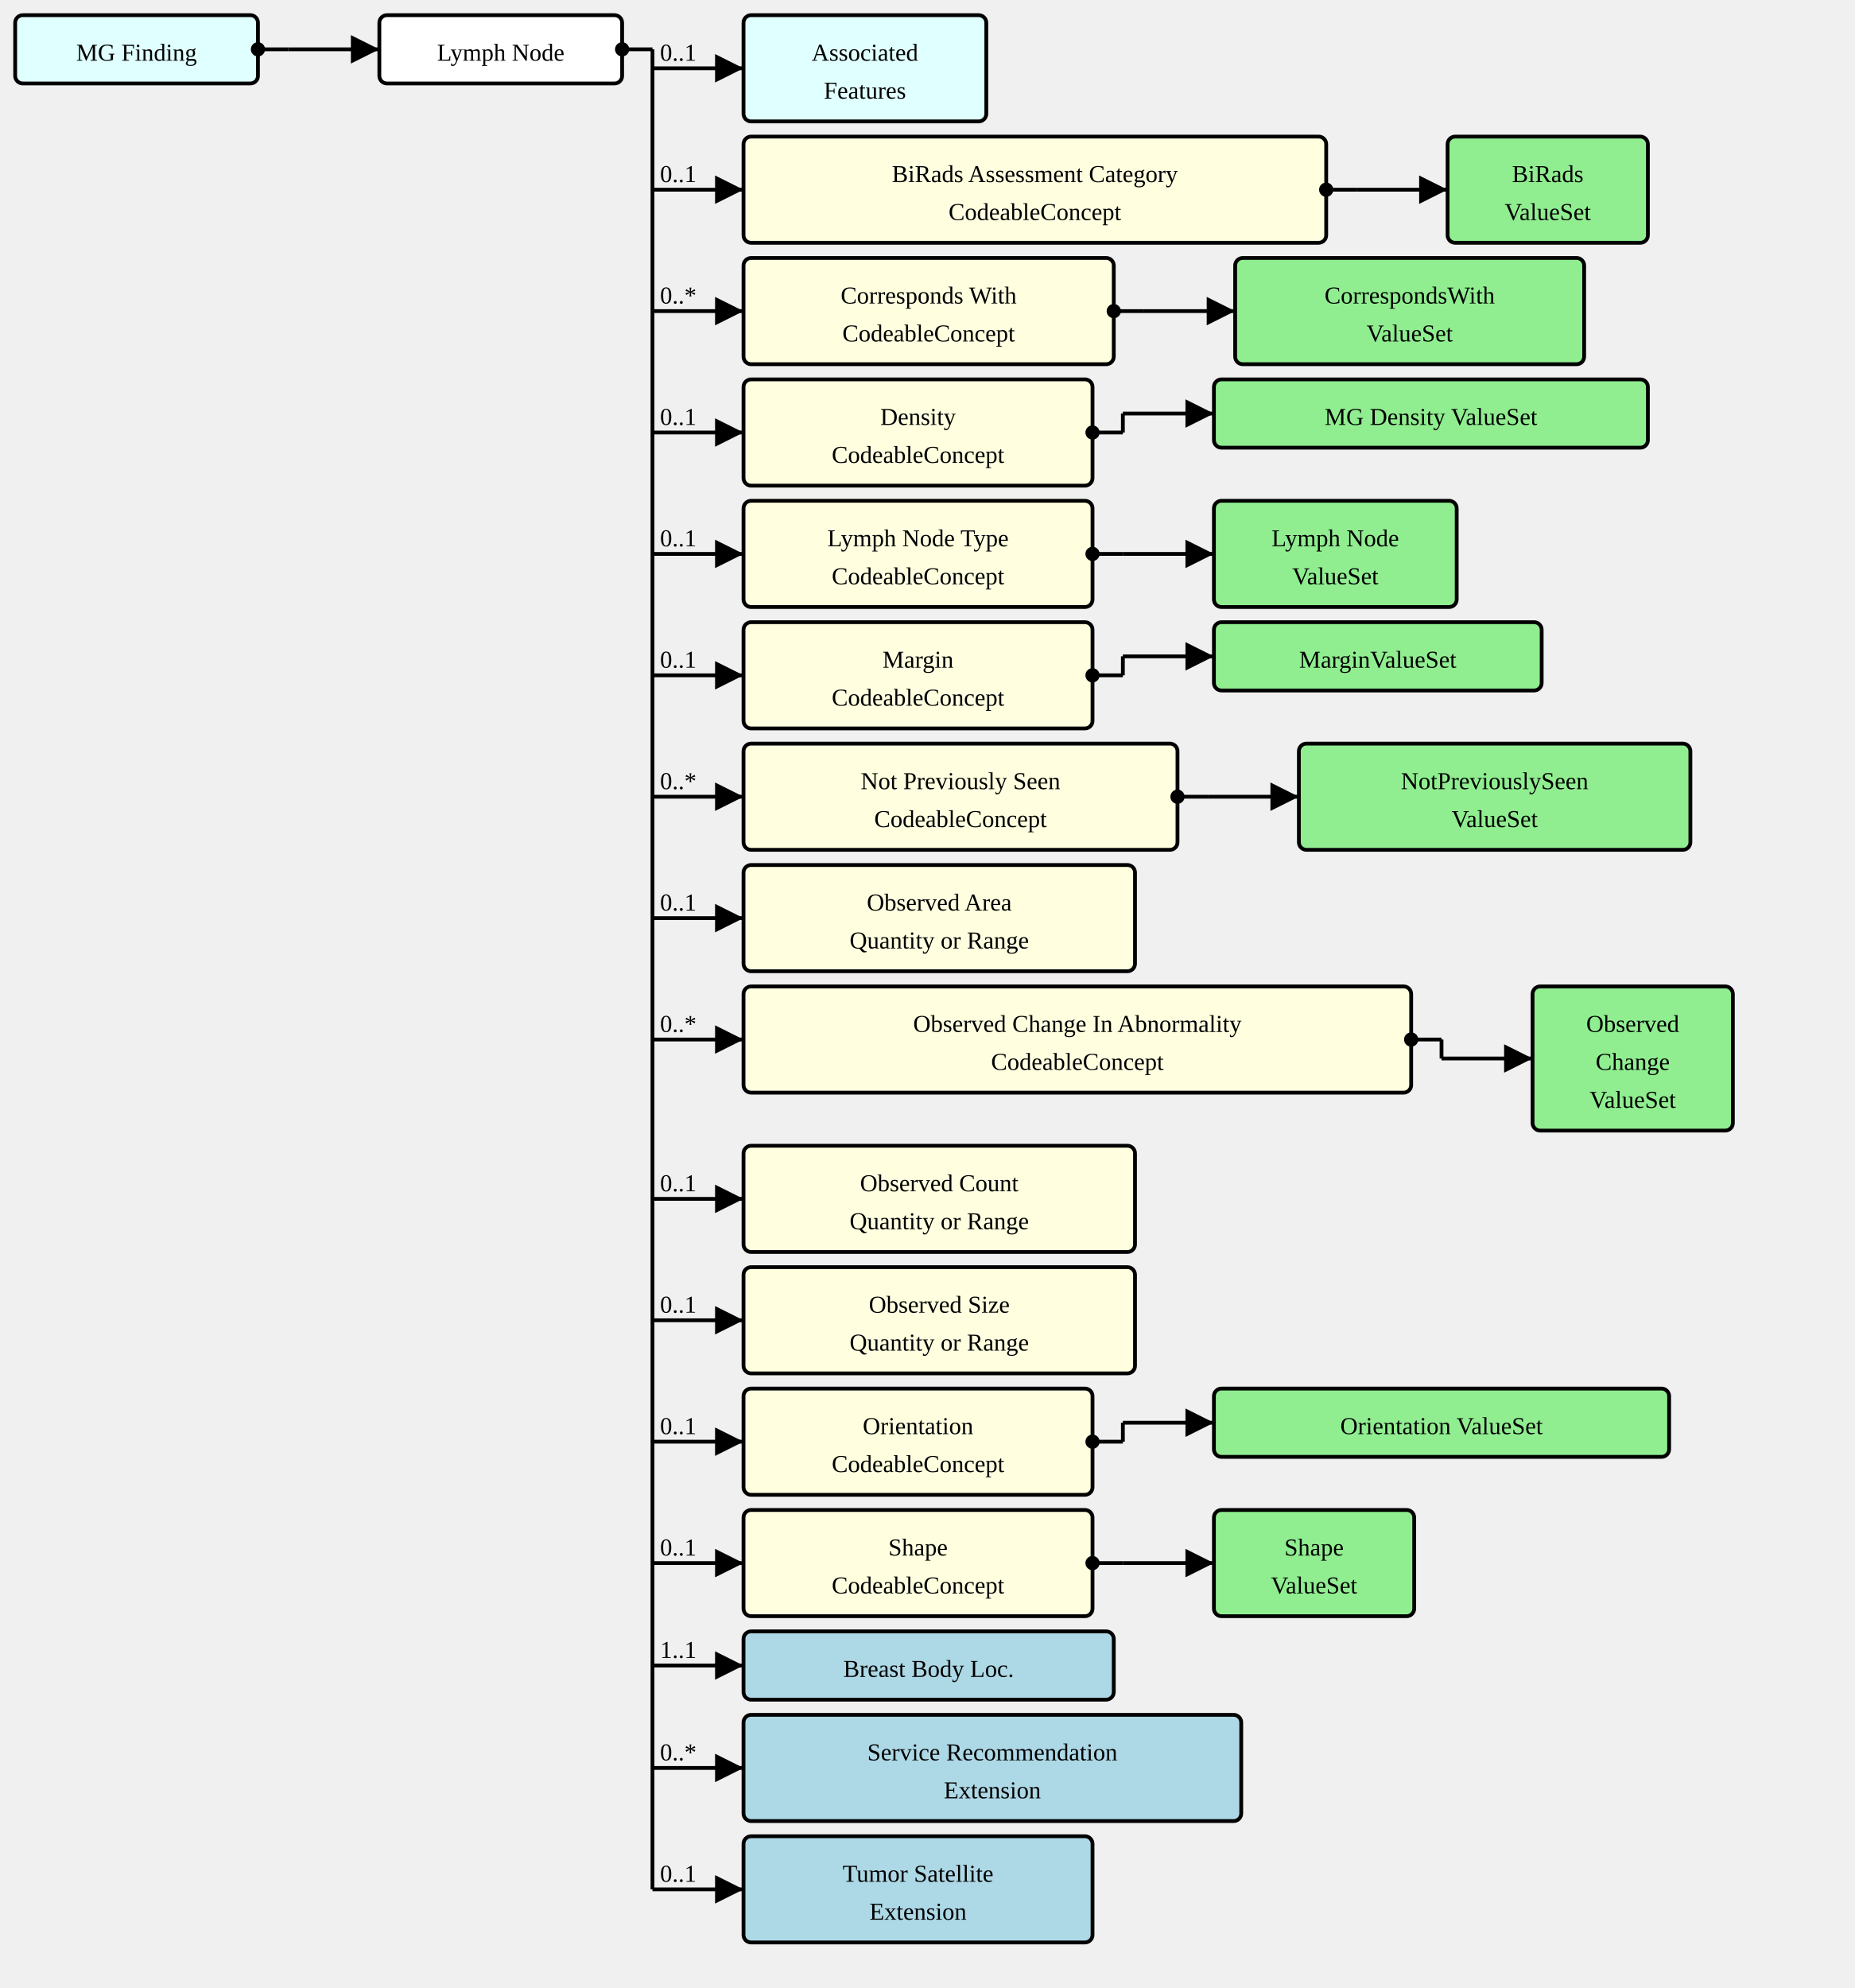
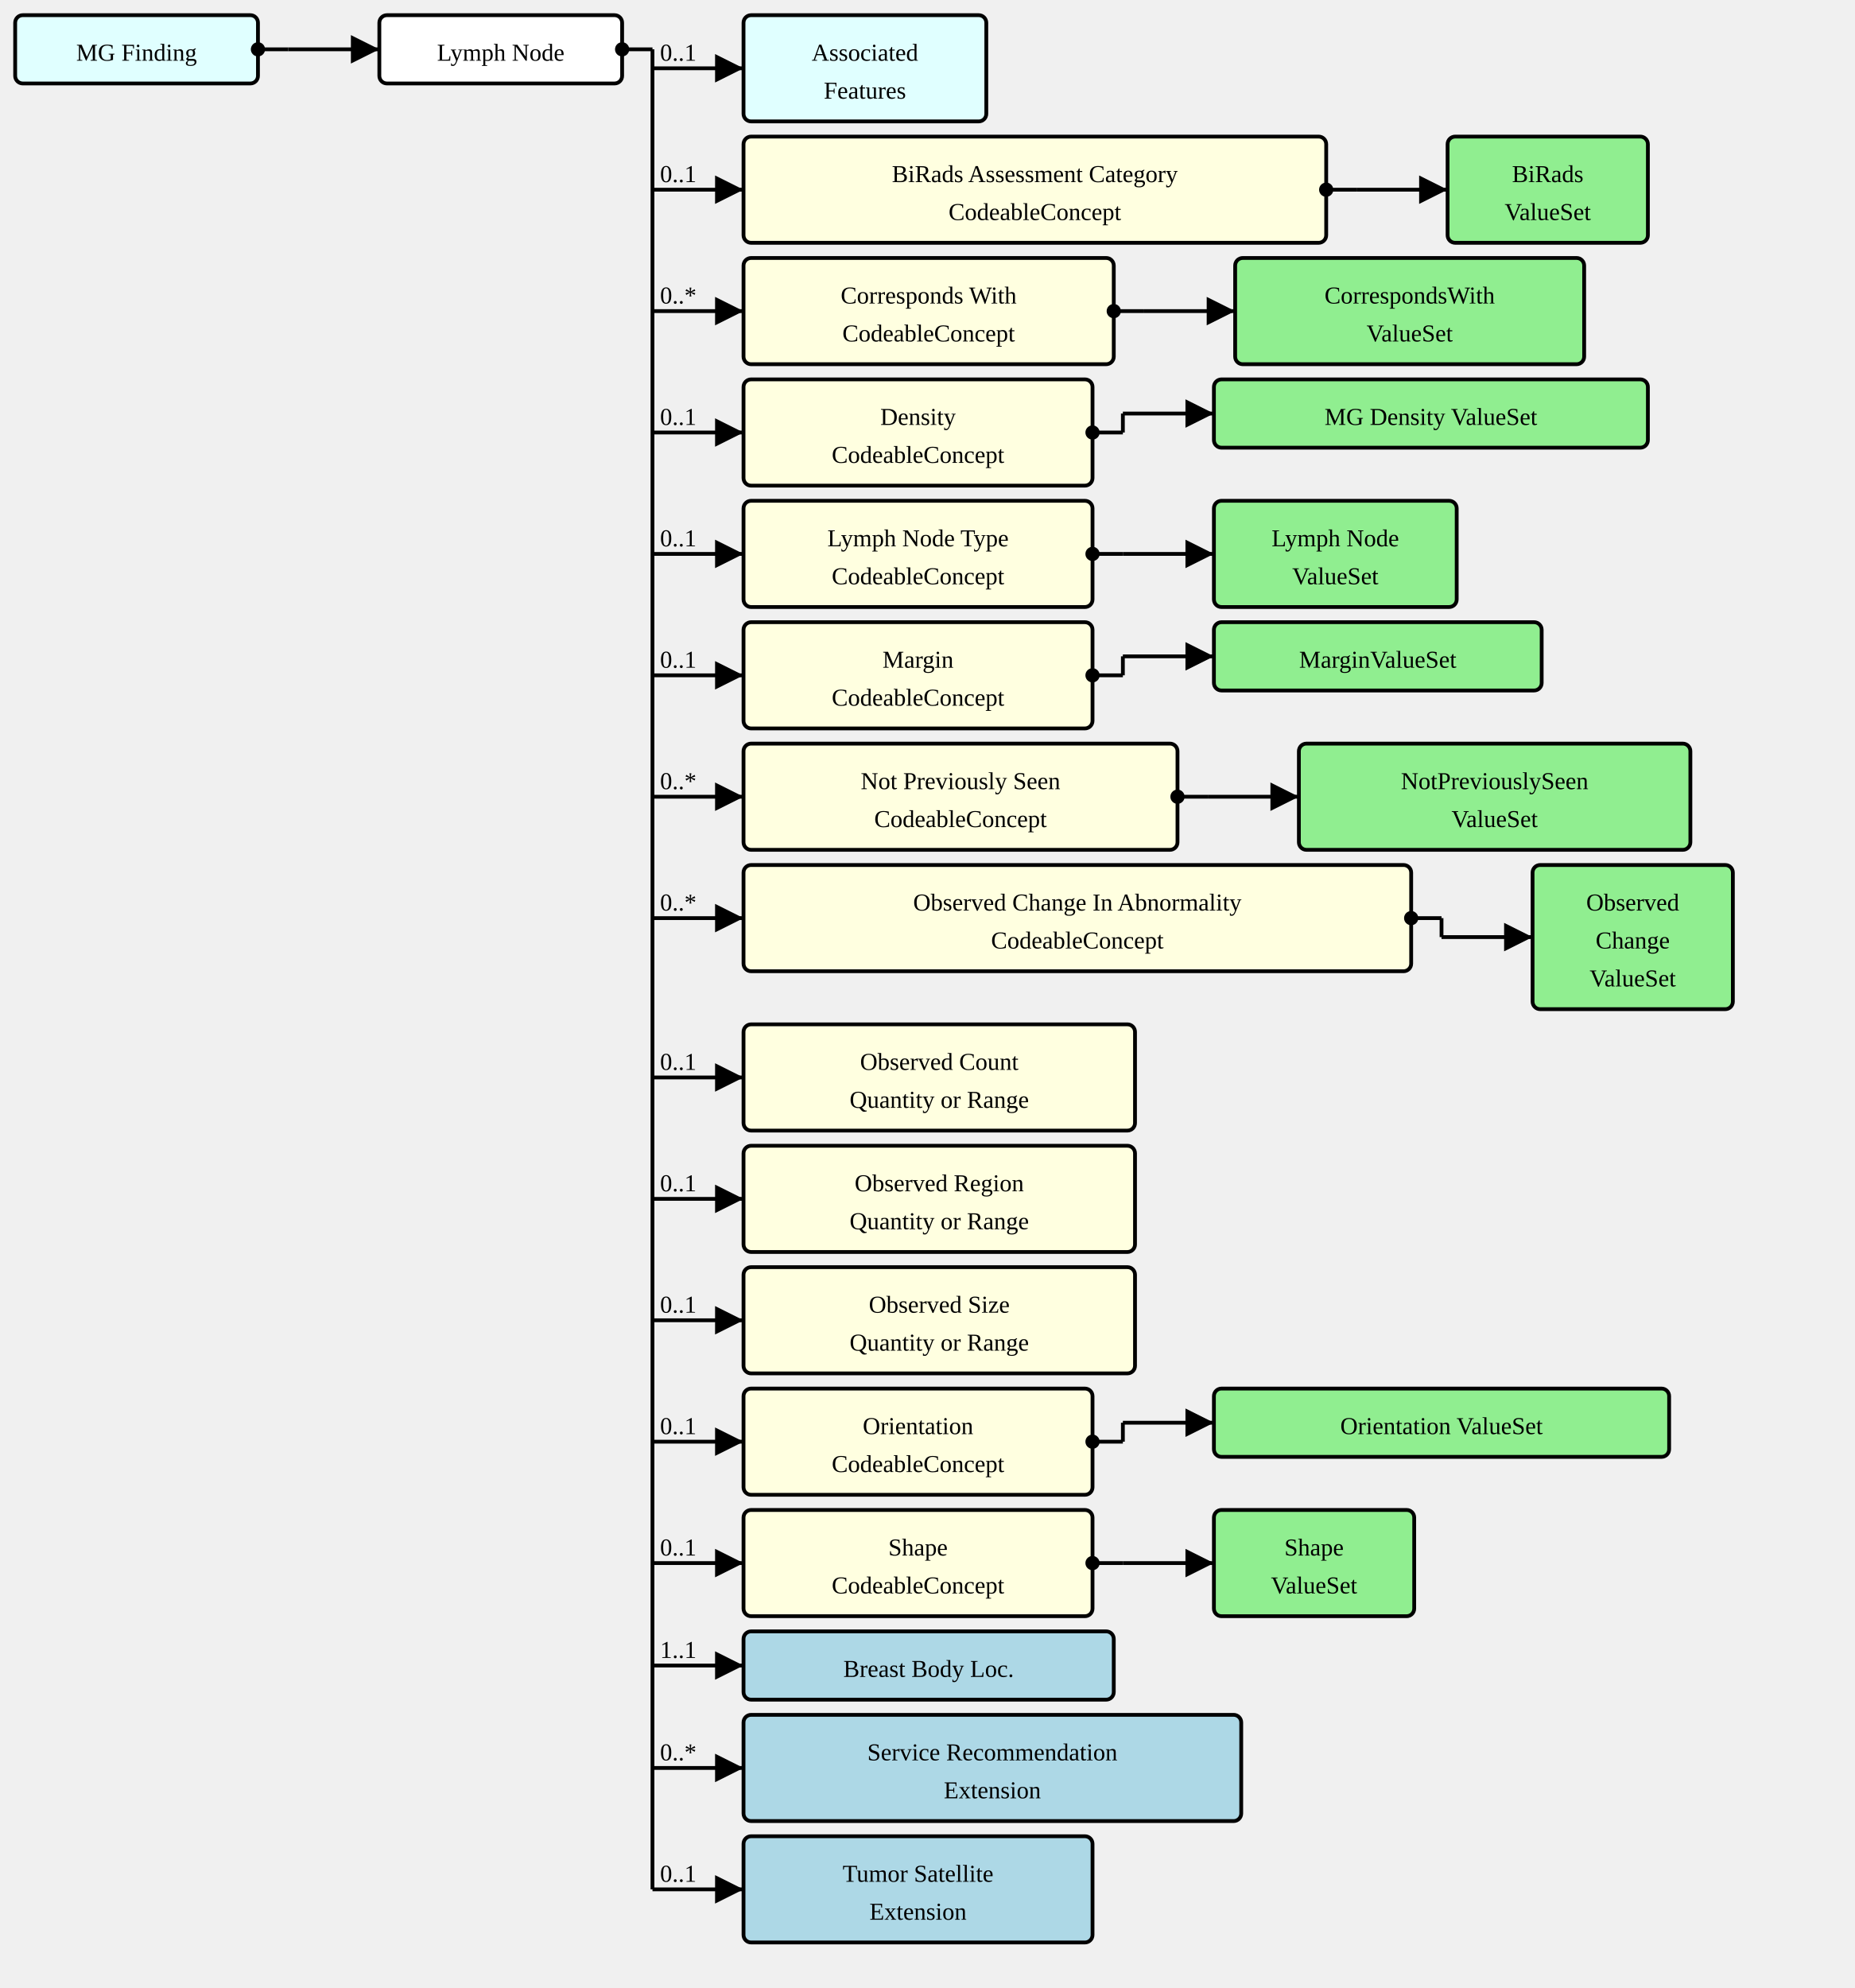
<svg xmlns="http://www.w3.org/2000/svg" version="1.1" width="916.5" height="982.5">
  <defs>
    <marker id="arrowStart" markerWidth="3.75" markerHeight="3.75" markerUnits="px" refX="1.875" refY="1.875">
      <circle fill="Black" stroke-width="0" cx="1.875" cy="1.875" r="1.875" />
    </marker>
    <marker id="arrowEnd" markerWidth="7.5" markerHeight="7.5" markerUnits="px" refX="7.5" refY="3.75">
      <polygon fill="Black" stroke-width="0" points="0 0 7.5 3.75 0 7.5" />
    </marker>
  </defs>
  <g>
    <g transform="translate(7.5 7.5)">
      <rect fill="LightCyan" stroke="Black" stroke-width="1.875" x="0" y="0" width="120" height="33.75" rx="3.75" ry="3.75" />
      <a href="./StructureDefinition-MGFinding.html" target="_top">
        <text x="60" y="22.5" text-anchor="middle">MG Finding</text>
      </a>
    </g>
    <line stroke="Black" stroke-width="1.875" marker-end="url(#arrowEnd)" x1="142.5" y1="24.375" x2="187.5" y2="24.375" />
    <text x="146.25" y="20.625" text-anchor="left" />
    <line stroke="Black" stroke-width="1.875" marker-start="url(#arrowStart)" x1="127.5" y1="24.375" x2="142.5" y2="24.375" />
    <line stroke="Black" stroke-width="1.875" x1="142.5" y1="24.375" x2="142.5" y2="24.375" />
  </g>
  <g>
    <g transform="translate(187.5 7.5)">
      <rect fill="White" stroke="Black" stroke-width="1.875" x="0" y="0" width="120" height="33.75" rx="3.75" ry="3.75" />
      <text x="60" y="22.5" text-anchor="middle">Lymph Node</text>
    </g>
    <line stroke="Black" stroke-width="1.875" marker-end="url(#arrowEnd)" x1="322.5" y1="33.75" x2="367.5" y2="33.75" />
    <text x="326.25" y="30" text-anchor="left">0..1</text>
    <line stroke="Black" stroke-width="1.875" marker-end="url(#arrowEnd)" x1="322.5" y1="93.75" x2="367.5" y2="93.75" />
    <text x="326.25" y="90" text-anchor="left">0..1</text>
    <line stroke="Black" stroke-width="1.875" marker-end="url(#arrowEnd)" x1="322.5" y1="153.75" x2="367.5" y2="153.75" />
    <text x="326.25" y="150" text-anchor="left">0..*</text>
    <line stroke="Black" stroke-width="1.875" marker-end="url(#arrowEnd)" x1="322.5" y1="213.75" x2="367.5" y2="213.75" />
    <text x="326.25" y="210" text-anchor="left">0..1</text>
    <line stroke="Black" stroke-width="1.875" marker-end="url(#arrowEnd)" x1="322.5" y1="273.75" x2="367.5" y2="273.75" />
    <text x="326.25" y="270" text-anchor="left">0..1</text>
    <line stroke="Black" stroke-width="1.875" marker-end="url(#arrowEnd)" x1="322.5" y1="333.75" x2="367.5" y2="333.75" />
    <text x="326.25" y="330" text-anchor="left">0..1</text>
    <line stroke="Black" stroke-width="1.875" marker-end="url(#arrowEnd)" x1="322.5" y1="393.75" x2="367.5" y2="393.75" />
    <text x="326.25" y="390" text-anchor="left">0..*</text>
    <line stroke="Black" stroke-width="1.875" marker-end="url(#arrowEnd)" x1="322.5" y1="453.75" x2="367.5" y2="453.75" />
-     <text x="326.25" y="450" text-anchor="left">0..1</text>
-     <line stroke="Black" stroke-width="1.875" marker-end="url(#arrowEnd)" x1="322.5" y1="513.75" x2="367.5" y2="513.75" />
-     <text x="326.25" y="510" text-anchor="left">0..*</text>
+     <text x="326.25" y="450" text-anchor="left">0..*</text>
+     <line stroke="Black" stroke-width="1.875" marker-end="url(#arrowEnd)" x1="322.5" y1="532.5" x2="367.5" y2="532.5" />
+     <text x="326.25" y="528.75" text-anchor="left">0..1</text>
    <line stroke="Black" stroke-width="1.875" marker-end="url(#arrowEnd)" x1="322.5" y1="592.5" x2="367.5" y2="592.5" />
    <text x="326.25" y="588.75" text-anchor="left">0..1</text>
    <line stroke="Black" stroke-width="1.875" marker-end="url(#arrowEnd)" x1="322.5" y1="652.5" x2="367.5" y2="652.5" />
    <text x="326.25" y="648.75" text-anchor="left">0..1</text>
    <line stroke="Black" stroke-width="1.875" marker-end="url(#arrowEnd)" x1="322.5" y1="712.5" x2="367.5" y2="712.5" />
    <text x="326.25" y="708.75" text-anchor="left">0..1</text>
    <line stroke="Black" stroke-width="1.875" marker-end="url(#arrowEnd)" x1="322.5" y1="772.5" x2="367.5" y2="772.5" />
    <text x="326.25" y="768.75" text-anchor="left">0..1</text>
    <line stroke="Black" stroke-width="1.875" marker-end="url(#arrowEnd)" x1="322.5" y1="823.125" x2="367.5" y2="823.125" />
    <text x="326.25" y="819.375" text-anchor="left">1..1</text>
    <line stroke="Black" stroke-width="1.875" marker-end="url(#arrowEnd)" x1="322.5" y1="873.75" x2="367.5" y2="873.75" />
    <text x="326.25" y="870" text-anchor="left">0..*</text>
    <line stroke="Black" stroke-width="1.875" marker-end="url(#arrowEnd)" x1="322.5" y1="933.75" x2="367.5" y2="933.75" />
    <text x="326.25" y="930" text-anchor="left">0..1</text>
    <line stroke="Black" stroke-width="1.875" marker-start="url(#arrowStart)" x1="307.5" y1="24.375" x2="322.5" y2="24.375" />
    <line stroke="Black" stroke-width="1.875" x1="322.5" y1="24.375" x2="322.5" y2="933.75" />
  </g>
  <g>
    <g transform="translate(367.5 7.5)">
      <rect fill="LightCyan" stroke="Black" stroke-width="1.875" x="0" y="0" width="120" height="52.5" rx="3.75" ry="3.75" />
      <a href="./StructureDefinition-AssociatedFeatures.html" target="_top">
        <text x="60" y="22.5" text-anchor="middle">Associated</text>
      </a>
      <a href="./StructureDefinition-AssociatedFeatures.html" target="_top">
        <text x="60" y="41.25" text-anchor="middle">Features</text>
      </a>
    </g>
  </g>
  <g>
    <g transform="translate(367.5 67.5)">
      <a href="StructureDefinition-AbnormalityLymphNode-definitions.html#Observation.component:biRadsAssessmentCategory" target="_top">
        <rect fill="LightYellow" stroke="Black" stroke-width="1.875" x="0" y="0" width="288" height="52.5" rx="3.75" ry="3.75" />
      </a>
      <a href="StructureDefinition-AbnormalityLymphNode-definitions.html#Observation.component:biRadsAssessmentCategory" target="_top">
        <text x="144" y="22.5" text-anchor="middle">BiRads Assessment Category</text>
      </a>
      <a href="StructureDefinition-AbnormalityLymphNode-definitions.html#Observation.component:biRadsAssessmentCategory" target="_top">
        <text x="144" y="41.25" text-anchor="middle">CodeableConcept</text>
      </a>
    </g>
    <line stroke="Black" stroke-width="1.875" marker-end="url(#arrowEnd)" x1="670.5" y1="93.75" x2="715.5" y2="93.75" />
    <line stroke="Black" stroke-width="1.875" marker-start="url(#arrowStart)" x1="655.5" y1="93.75" x2="670.5" y2="93.75" />
    <line stroke="Black" stroke-width="1.875" x1="670.5" y1="93.75" x2="670.5" y2="93.75" />
  </g>
  <g>
    <g transform="translate(715.4999 67.5)">
      <rect fill="LightGreen" stroke="Black" stroke-width="1.875" x="0" y="0" width="99" height="52.5" rx="3.75" ry="3.75" />
      <a href="./ValueSet-BiRadsAssessmentCategoriesVS.html" target="_top">
        <text x="49.5" y="22.5" text-anchor="middle">BiRads</text>
      </a>
      <a href="./ValueSet-BiRadsAssessmentCategoriesVS.html" target="_top">
        <text x="49.5" y="41.25" text-anchor="middle">ValueSet</text>
      </a>
    </g>
  </g>
  <g>
    <g transform="translate(367.5 127.5)">
      <a href="StructureDefinition-AbnormalityLymphNode-definitions.html#Observation.component:correspondsWith" target="_top">
        <rect fill="LightYellow" stroke="Black" stroke-width="1.875" x="0" y="0" width="183" height="52.5" rx="3.75" ry="3.75" />
      </a>
      <a href="StructureDefinition-AbnormalityLymphNode-definitions.html#Observation.component:correspondsWith" target="_top">
        <text x="91.5" y="22.5" text-anchor="middle">Corresponds With</text>
      </a>
      <a href="StructureDefinition-AbnormalityLymphNode-definitions.html#Observation.component:correspondsWith" target="_top">
        <text x="91.5" y="41.25" text-anchor="middle">CodeableConcept</text>
      </a>
    </g>
    <line stroke="Black" stroke-width="1.875" marker-end="url(#arrowEnd)" x1="565.5" y1="153.75" x2="610.5" y2="153.75" />
    <line stroke="Black" stroke-width="1.875" marker-start="url(#arrowStart)" x1="550.5" y1="153.75" x2="565.5" y2="153.75" />
    <line stroke="Black" stroke-width="1.875" x1="565.5" y1="153.75" x2="565.5" y2="153.75" />
  </g>
  <g>
    <g transform="translate(610.5 127.5)">
      <rect fill="LightGreen" stroke="Black" stroke-width="1.875" x="0" y="0" width="172.5" height="52.5" rx="3.75" ry="3.75" />
      <a href="./ValueSet-CorrespondsWithVS.html" target="_top">
        <text x="86.25" y="22.5" text-anchor="middle">CorrespondsWith</text>
      </a>
      <a href="./ValueSet-CorrespondsWithVS.html" target="_top">
        <text x="86.25" y="41.25" text-anchor="middle">ValueSet</text>
      </a>
    </g>
  </g>
  <g>
    <g transform="translate(367.5 187.5)">
      <a href="StructureDefinition-AbnormalityLymphNode-definitions.html#Observation.component:mgDensity" target="_top">
        <rect fill="LightYellow" stroke="Black" stroke-width="1.875" x="0" y="0" width="172.5" height="52.5" rx="3.75" ry="3.75" />
      </a>
      <a href="StructureDefinition-AbnormalityLymphNode-definitions.html#Observation.component:mgDensity" target="_top">
        <text x="86.25" y="22.5" text-anchor="middle">Density</text>
      </a>
      <a href="StructureDefinition-AbnormalityLymphNode-definitions.html#Observation.component:mgDensity" target="_top">
        <text x="86.25" y="41.25" text-anchor="middle">CodeableConcept</text>
      </a>
    </g>
    <line stroke="Black" stroke-width="1.875" marker-end="url(#arrowEnd)" x1="555" y1="204.375" x2="600" y2="204.375" />
    <line stroke="Black" stroke-width="1.875" marker-start="url(#arrowStart)" x1="540" y1="213.75" x2="555" y2="213.75" />
    <line stroke="Black" stroke-width="1.875" x1="555" y1="204.375" x2="555" y2="213.75" />
  </g>
  <g>
    <g transform="translate(600 187.5)">
      <rect fill="LightGreen" stroke="Black" stroke-width="1.875" x="0" y="0" width="214.5" height="33.75" rx="3.75" ry="3.75" />
      <a href="./ValueSet-MGDensityVS.html" target="_top">
        <text x="107.25" y="22.5" text-anchor="middle">MG Density ValueSet</text>
      </a>
    </g>
  </g>
  <g>
    <g transform="translate(367.5 247.5)">
      <a href="StructureDefinition-AbnormalityLymphNode-definitions.html#Observation.component:lymphNodeType" target="_top">
        <rect fill="LightYellow" stroke="Black" stroke-width="1.875" x="0" y="0" width="172.5" height="52.5" rx="3.75" ry="3.75" />
      </a>
      <a href="StructureDefinition-AbnormalityLymphNode-definitions.html#Observation.component:lymphNodeType" target="_top">
        <text x="86.25" y="22.5" text-anchor="middle">Lymph Node Type</text>
      </a>
      <a href="StructureDefinition-AbnormalityLymphNode-definitions.html#Observation.component:lymphNodeType" target="_top">
        <text x="86.25" y="41.25" text-anchor="middle">CodeableConcept</text>
      </a>
    </g>
    <line stroke="Black" stroke-width="1.875" marker-end="url(#arrowEnd)" x1="555" y1="273.75" x2="600" y2="273.75" />
    <line stroke="Black" stroke-width="1.875" marker-start="url(#arrowStart)" x1="540" y1="273.75" x2="555" y2="273.75" />
    <line stroke="Black" stroke-width="1.875" x1="555" y1="273.75" x2="555" y2="273.75" />
  </g>
  <g>
    <g transform="translate(600 247.5)">
      <rect fill="LightGreen" stroke="Black" stroke-width="1.875" x="0" y="0" width="120" height="52.5" rx="3.75" ry="3.75" />
      <a href="./ValueSet-AbnormalityLymphNodeTypeVS.html" target="_top">
        <text x="60" y="22.5" text-anchor="middle">Lymph Node</text>
      </a>
      <a href="./ValueSet-AbnormalityLymphNodeTypeVS.html" target="_top">
        <text x="60" y="41.25" text-anchor="middle">ValueSet</text>
      </a>
    </g>
  </g>
  <g>
    <g transform="translate(367.5 307.5)">
      <a href="StructureDefinition-AbnormalityLymphNode-definitions.html#Observation.component:margin" target="_top">
        <rect fill="LightYellow" stroke="Black" stroke-width="1.875" x="0" y="0" width="172.5" height="52.5" rx="3.75" ry="3.75" />
      </a>
      <a href="StructureDefinition-AbnormalityLymphNode-definitions.html#Observation.component:margin" target="_top">
        <text x="86.25" y="22.5" text-anchor="middle">Margin</text>
      </a>
      <a href="StructureDefinition-AbnormalityLymphNode-definitions.html#Observation.component:margin" target="_top">
        <text x="86.25" y="41.25" text-anchor="middle">CodeableConcept</text>
      </a>
    </g>
    <line stroke="Black" stroke-width="1.875" marker-end="url(#arrowEnd)" x1="555" y1="324.375" x2="600" y2="324.375" />
    <line stroke="Black" stroke-width="1.875" marker-start="url(#arrowStart)" x1="540" y1="333.75" x2="555" y2="333.75" />
    <line stroke="Black" stroke-width="1.875" x1="555" y1="324.375" x2="555" y2="333.75" />
  </g>
  <g>
    <g transform="translate(600 307.5)">
      <rect fill="LightGreen" stroke="Black" stroke-width="1.875" x="0" y="0" width="162" height="33.75" rx="3.75" ry="3.75" />
      <a href="./ValueSet-MarginVS.html" target="_top">
        <text x="81" y="22.5" text-anchor="middle">MarginValueSet</text>
      </a>
    </g>
  </g>
  <g>
    <g transform="translate(367.5 367.5)">
      <a href="StructureDefinition-AbnormalityLymphNode-definitions.html#Observation.component:notPreviouslySeen" target="_top">
        <rect fill="LightYellow" stroke="Black" stroke-width="1.875" x="0" y="0" width="214.5" height="52.5" rx="3.75" ry="3.75" />
      </a>
      <a href="StructureDefinition-AbnormalityLymphNode-definitions.html#Observation.component:notPreviouslySeen" target="_top">
        <text x="107.25" y="22.5" text-anchor="middle">Not Previously Seen</text>
      </a>
      <a href="StructureDefinition-AbnormalityLymphNode-definitions.html#Observation.component:notPreviouslySeen" target="_top">
        <text x="107.25" y="41.25" text-anchor="middle">CodeableConcept</text>
      </a>
    </g>
    <line stroke="Black" stroke-width="1.875" marker-end="url(#arrowEnd)" x1="597" y1="393.75" x2="642" y2="393.75" />
    <line stroke="Black" stroke-width="1.875" marker-start="url(#arrowStart)" x1="582" y1="393.75" x2="597" y2="393.75" />
    <line stroke="Black" stroke-width="1.875" x1="597" y1="393.75" x2="597" y2="393.75" />
  </g>
  <g>
    <g transform="translate(642 367.5)">
      <rect fill="LightGreen" stroke="Black" stroke-width="1.875" x="0" y="0" width="193.5" height="52.5" rx="3.75" ry="3.75" />
      <a href="./ValueSet-NotPreviouslySeenVS.html" target="_top">
        <text x="96.75" y="22.5" text-anchor="middle">NotPreviouslySeen</text>
      </a>
      <a href="./ValueSet-NotPreviouslySeenVS.html" target="_top">
        <text x="96.75" y="41.25" text-anchor="middle">ValueSet</text>
      </a>
    </g>
  </g>
  <g>
    <g transform="translate(367.5 427.5)">
-       <a href="StructureDefinition-AbnormalityLymphNode-definitions.html#Observation.component:observedArea" target="_top">
-         <rect fill="LightYellow" stroke="Black" stroke-width="1.875" x="0" y="0" width="193.5" height="52.5" rx="3.75" ry="3.75" />
-       </a>
-       <a href="StructureDefinition-AbnormalityLymphNode-definitions.html#Observation.component:observedArea" target="_top">
-         <text x="96.75" y="22.5" text-anchor="middle">Observed Area</text>
-       </a>
-       <a href="StructureDefinition-AbnormalityLymphNode-definitions.html#Observation.component:observedArea" target="_top">
-         <text x="96.75" y="41.25" text-anchor="middle">Quantity or Range</text>
-       </a>
-     </g>
-   </g>
-   <g>
-     <g transform="translate(367.5 487.5)">
      <a href="StructureDefinition-AbnormalityLymphNode-definitions.html#Observation.component:observedChanges" target="_top">
        <rect fill="LightYellow" stroke="Black" stroke-width="1.875" x="0" y="0" width="330" height="52.5" rx="3.75" ry="3.75" />
      </a>
      <a href="StructureDefinition-AbnormalityLymphNode-definitions.html#Observation.component:observedChanges" target="_top">
        <text x="165" y="22.5" text-anchor="middle">Observed Change In Abnormality</text>
      </a>
      <a href="StructureDefinition-AbnormalityLymphNode-definitions.html#Observation.component:observedChanges" target="_top">
        <text x="165" y="41.25" text-anchor="middle">CodeableConcept</text>
      </a>
    </g>
-     <line stroke="Black" stroke-width="1.875" marker-end="url(#arrowEnd)" x1="712.5" y1="523.125" x2="757.5" y2="523.125" />
-     <line stroke="Black" stroke-width="1.875" marker-start="url(#arrowStart)" x1="697.5" y1="513.75" x2="712.5" y2="513.75" />
-     <line stroke="Black" stroke-width="1.875" x1="712.5" y1="513.75" x2="712.5" y2="523.125" />
-   </g>
-   <g>
-     <g transform="translate(757.5 487.5)">
+     <line stroke="Black" stroke-width="1.875" marker-end="url(#arrowEnd)" x1="712.5" y1="463.125" x2="757.5" y2="463.125" />
+     <line stroke="Black" stroke-width="1.875" marker-start="url(#arrowStart)" x1="697.5" y1="453.75" x2="712.5" y2="453.75" />
+     <line stroke="Black" stroke-width="1.875" x1="712.5" y1="453.75" x2="712.5" y2="463.125" />
+   </g>
+   <g>
+     <g transform="translate(757.5 427.5)">
      <rect fill="LightGreen" stroke="Black" stroke-width="1.875" x="0" y="0" width="99" height="71.25" rx="3.75" ry="3.75" />
      <a href="./ValueSet-ObservedChangesVS.html" target="_top">
        <text x="49.5" y="22.5" text-anchor="middle">Observed</text>
      </a>
      <a href="./ValueSet-ObservedChangesVS.html" target="_top">
        <text x="49.5" y="41.25" text-anchor="middle">Change</text>
      </a>
      <a href="./ValueSet-ObservedChangesVS.html" target="_top">
        <text x="49.5" y="60" text-anchor="middle">ValueSet</text>
      </a>
    </g>
  </g>
  <g>
-     <g transform="translate(367.5 566.25)">
+     <g transform="translate(367.5 506.25)">
      <a href="StructureDefinition-AbnormalityLymphNode-definitions.html#Observation.component:observedCount" target="_top">
        <rect fill="LightYellow" stroke="Black" stroke-width="1.875" x="0" y="0" width="193.5" height="52.5" rx="3.75" ry="3.75" />
      </a>
      <a href="StructureDefinition-AbnormalityLymphNode-definitions.html#Observation.component:observedCount" target="_top">
        <text x="96.75" y="22.5" text-anchor="middle">Observed Count</text>
      </a>
      <a href="StructureDefinition-AbnormalityLymphNode-definitions.html#Observation.component:observedCount" target="_top">
+         <text x="96.75" y="41.25" text-anchor="middle">Quantity or Range</text>
+       </a>
+     </g>
+   </g>
+   <g>
+     <g transform="translate(367.5 566.25)">
+       <a href="StructureDefinition-AbnormalityLymphNode-definitions.html#Observation.component:observedRegion" target="_top">
+         <rect fill="LightYellow" stroke="Black" stroke-width="1.875" x="0" y="0" width="193.5" height="52.5" rx="3.75" ry="3.75" />
+       </a>
+       <a href="StructureDefinition-AbnormalityLymphNode-definitions.html#Observation.component:observedRegion" target="_top">
+         <text x="96.75" y="22.5" text-anchor="middle">Observed Region</text>
+       </a>
+       <a href="StructureDefinition-AbnormalityLymphNode-definitions.html#Observation.component:observedRegion" target="_top">
        <text x="96.75" y="41.25" text-anchor="middle">Quantity or Range</text>
      </a>
    </g>
  </g>
  <g>
    <g transform="translate(367.5 626.25)">
      <a href="StructureDefinition-AbnormalityLymphNode-definitions.html#Observation.component:observedSize" target="_top">
        <rect fill="LightYellow" stroke="Black" stroke-width="1.875" x="0" y="0" width="193.5" height="52.5" rx="3.75" ry="3.75" />
      </a>
      <a href="StructureDefinition-AbnormalityLymphNode-definitions.html#Observation.component:observedSize" target="_top">
        <text x="96.75" y="22.5" text-anchor="middle">Observed Size</text>
      </a>
      <a href="StructureDefinition-AbnormalityLymphNode-definitions.html#Observation.component:observedSize" target="_top">
        <text x="96.75" y="41.25" text-anchor="middle">Quantity or Range</text>
      </a>
    </g>
  </g>
  <g>
    <g transform="translate(367.5 686.25)">
      <a href="StructureDefinition-AbnormalityLymphNode-definitions.html#Observation.component:orientation" target="_top">
        <rect fill="LightYellow" stroke="Black" stroke-width="1.875" x="0" y="0" width="172.5" height="52.5" rx="3.75" ry="3.75" />
      </a>
      <a href="StructureDefinition-AbnormalityLymphNode-definitions.html#Observation.component:orientation" target="_top">
        <text x="86.25" y="22.5" text-anchor="middle">Orientation</text>
      </a>
      <a href="StructureDefinition-AbnormalityLymphNode-definitions.html#Observation.component:orientation" target="_top">
        <text x="86.25" y="41.25" text-anchor="middle">CodeableConcept</text>
      </a>
    </g>
    <line stroke="Black" stroke-width="1.875" marker-end="url(#arrowEnd)" x1="555" y1="703.125" x2="600" y2="703.125" />
    <line stroke="Black" stroke-width="1.875" marker-start="url(#arrowStart)" x1="540" y1="712.5" x2="555" y2="712.5" />
    <line stroke="Black" stroke-width="1.875" x1="555" y1="703.125" x2="555" y2="712.5" />
  </g>
  <g>
    <g transform="translate(600 686.25)">
      <rect fill="LightGreen" stroke="Black" stroke-width="1.875" x="0" y="0" width="225" height="33.75" rx="3.75" ry="3.75" />
      <a href="./ValueSet-OrientationVS.html" target="_top">
        <text x="112.5" y="22.5" text-anchor="middle">Orientation ValueSet</text>
      </a>
    </g>
  </g>
  <g>
    <g transform="translate(367.5 746.25)">
      <a href="StructureDefinition-AbnormalityLymphNode-definitions.html#Observation.component:shape" target="_top">
        <rect fill="LightYellow" stroke="Black" stroke-width="1.875" x="0" y="0" width="172.5" height="52.5" rx="3.75" ry="3.75" />
      </a>
      <a href="StructureDefinition-AbnormalityLymphNode-definitions.html#Observation.component:shape" target="_top">
        <text x="86.25" y="22.5" text-anchor="middle">Shape</text>
      </a>
      <a href="StructureDefinition-AbnormalityLymphNode-definitions.html#Observation.component:shape" target="_top">
        <text x="86.25" y="41.25" text-anchor="middle">CodeableConcept</text>
      </a>
    </g>
    <line stroke="Black" stroke-width="1.875" marker-end="url(#arrowEnd)" x1="555" y1="772.5" x2="600" y2="772.5" />
    <line stroke="Black" stroke-width="1.875" marker-start="url(#arrowStart)" x1="540" y1="772.5" x2="555" y2="772.5" />
    <line stroke="Black" stroke-width="1.875" x1="555" y1="772.5" x2="555" y2="772.5" />
  </g>
  <g>
    <g transform="translate(600 746.25)">
      <rect fill="LightGreen" stroke="Black" stroke-width="1.875" x="0" y="0" width="99" height="52.5" rx="3.75" ry="3.75" />
      <a href="./ValueSet-ShapeVS.html" target="_top">
        <text x="49.5" y="22.5" text-anchor="middle">Shape</text>
      </a>
      <a href="./ValueSet-ShapeVS.html" target="_top">
        <text x="49.5" y="41.25" text-anchor="middle">ValueSet</text>
      </a>
    </g>
  </g>
  <g>
    <g transform="translate(367.5 806.25)">
      <rect fill="LightBlue" stroke="Black" stroke-width="1.875" x="0" y="0" width="183" height="33.75" rx="3.75" ry="3.75" />
      <a href="./StructureDefinition-BreastBodyLocationExtension.html" target="_top">
        <text x="91.5" y="22.5" text-anchor="middle">Breast Body Loc.</text>
      </a>
    </g>
  </g>
  <g>
    <g transform="translate(367.5 847.5)">
      <rect fill="LightBlue" stroke="Black" stroke-width="1.875" x="0" y="0" width="246" height="52.5" rx="3.75" ry="3.75" />
      <a href="./StructureDefinition-ServiceRecommendationExtension.html" target="_top">
        <text x="123" y="22.5" text-anchor="middle">Service Recommendation</text>
      </a>
      <a href="./StructureDefinition-ServiceRecommendationExtension.html" target="_top">
        <text x="123" y="41.25" text-anchor="middle">Extension</text>
      </a>
    </g>
  </g>
  <g>
    <g transform="translate(367.5 907.5)">
      <rect fill="LightBlue" stroke="Black" stroke-width="1.875" x="0" y="0" width="172.5" height="52.5" rx="3.75" ry="3.75" />
      <a href="./StructureDefinition-TumorSatelliteExtension.html" target="_top">
        <text x="86.25" y="22.5" text-anchor="middle">Tumor Satellite</text>
      </a>
      <a href="./StructureDefinition-TumorSatelliteExtension.html" target="_top">
        <text x="86.25" y="41.25" text-anchor="middle">Extension</text>
      </a>
    </g>
  </g>
</svg>
